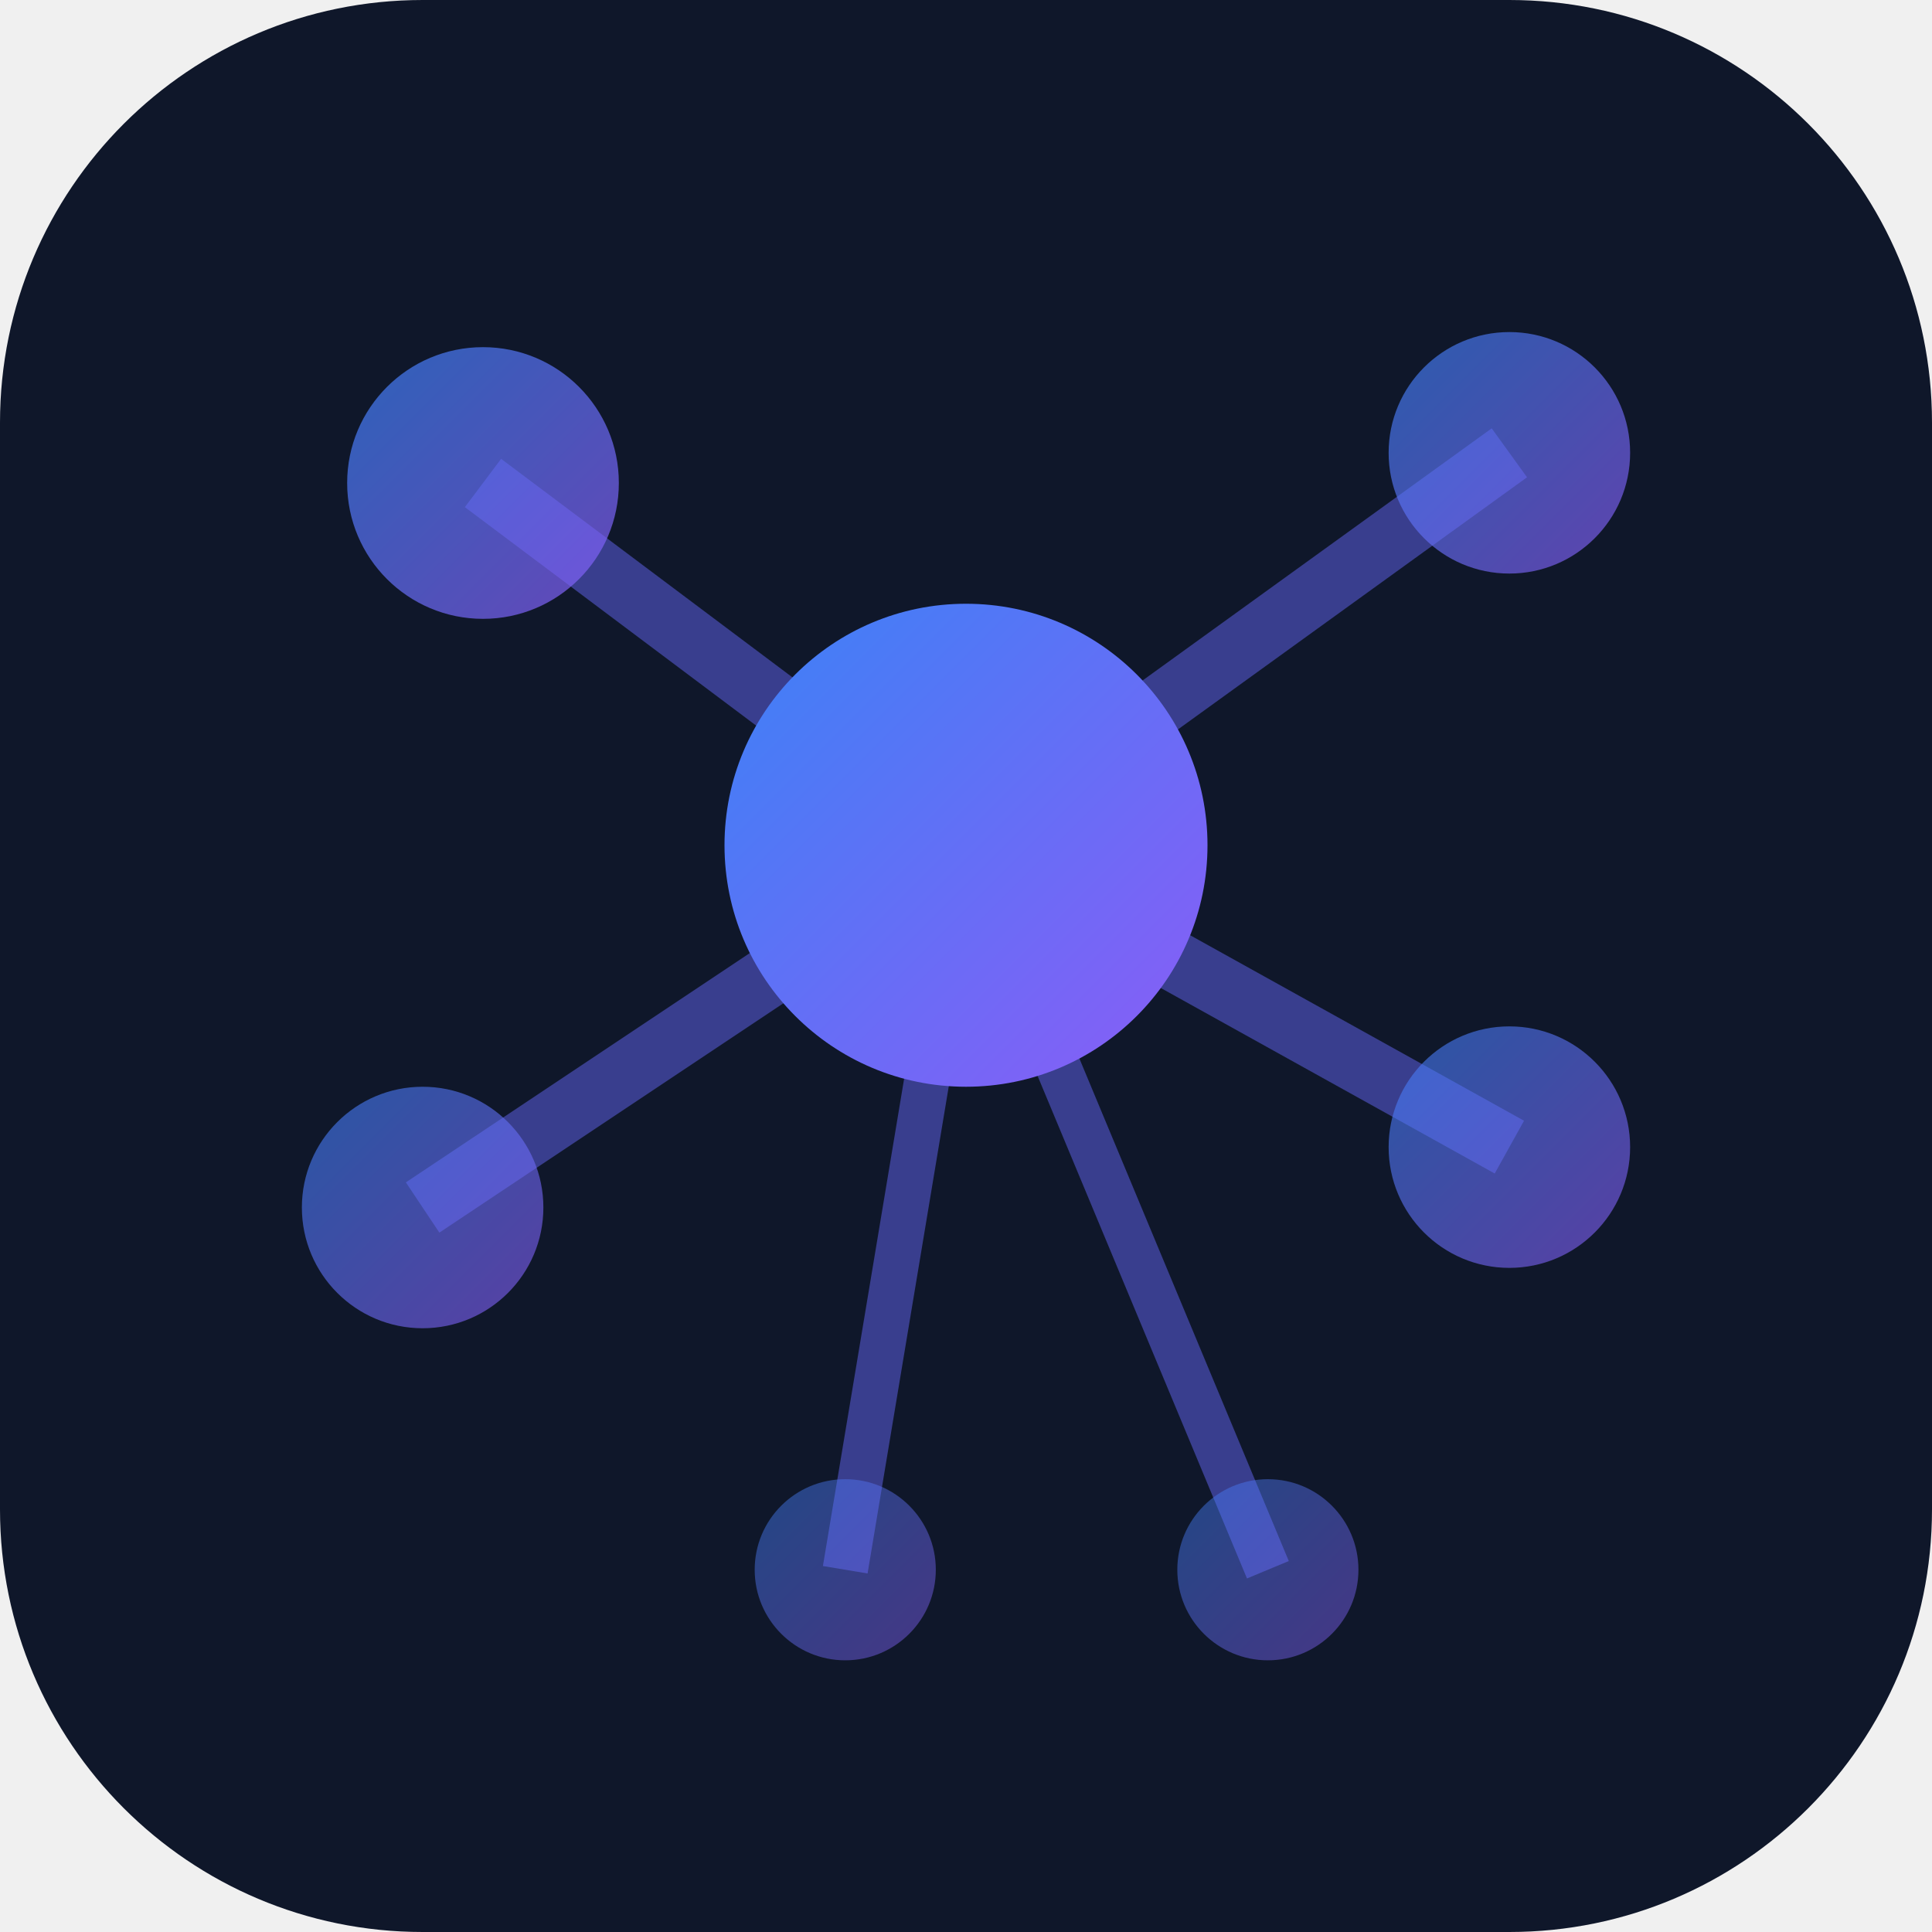
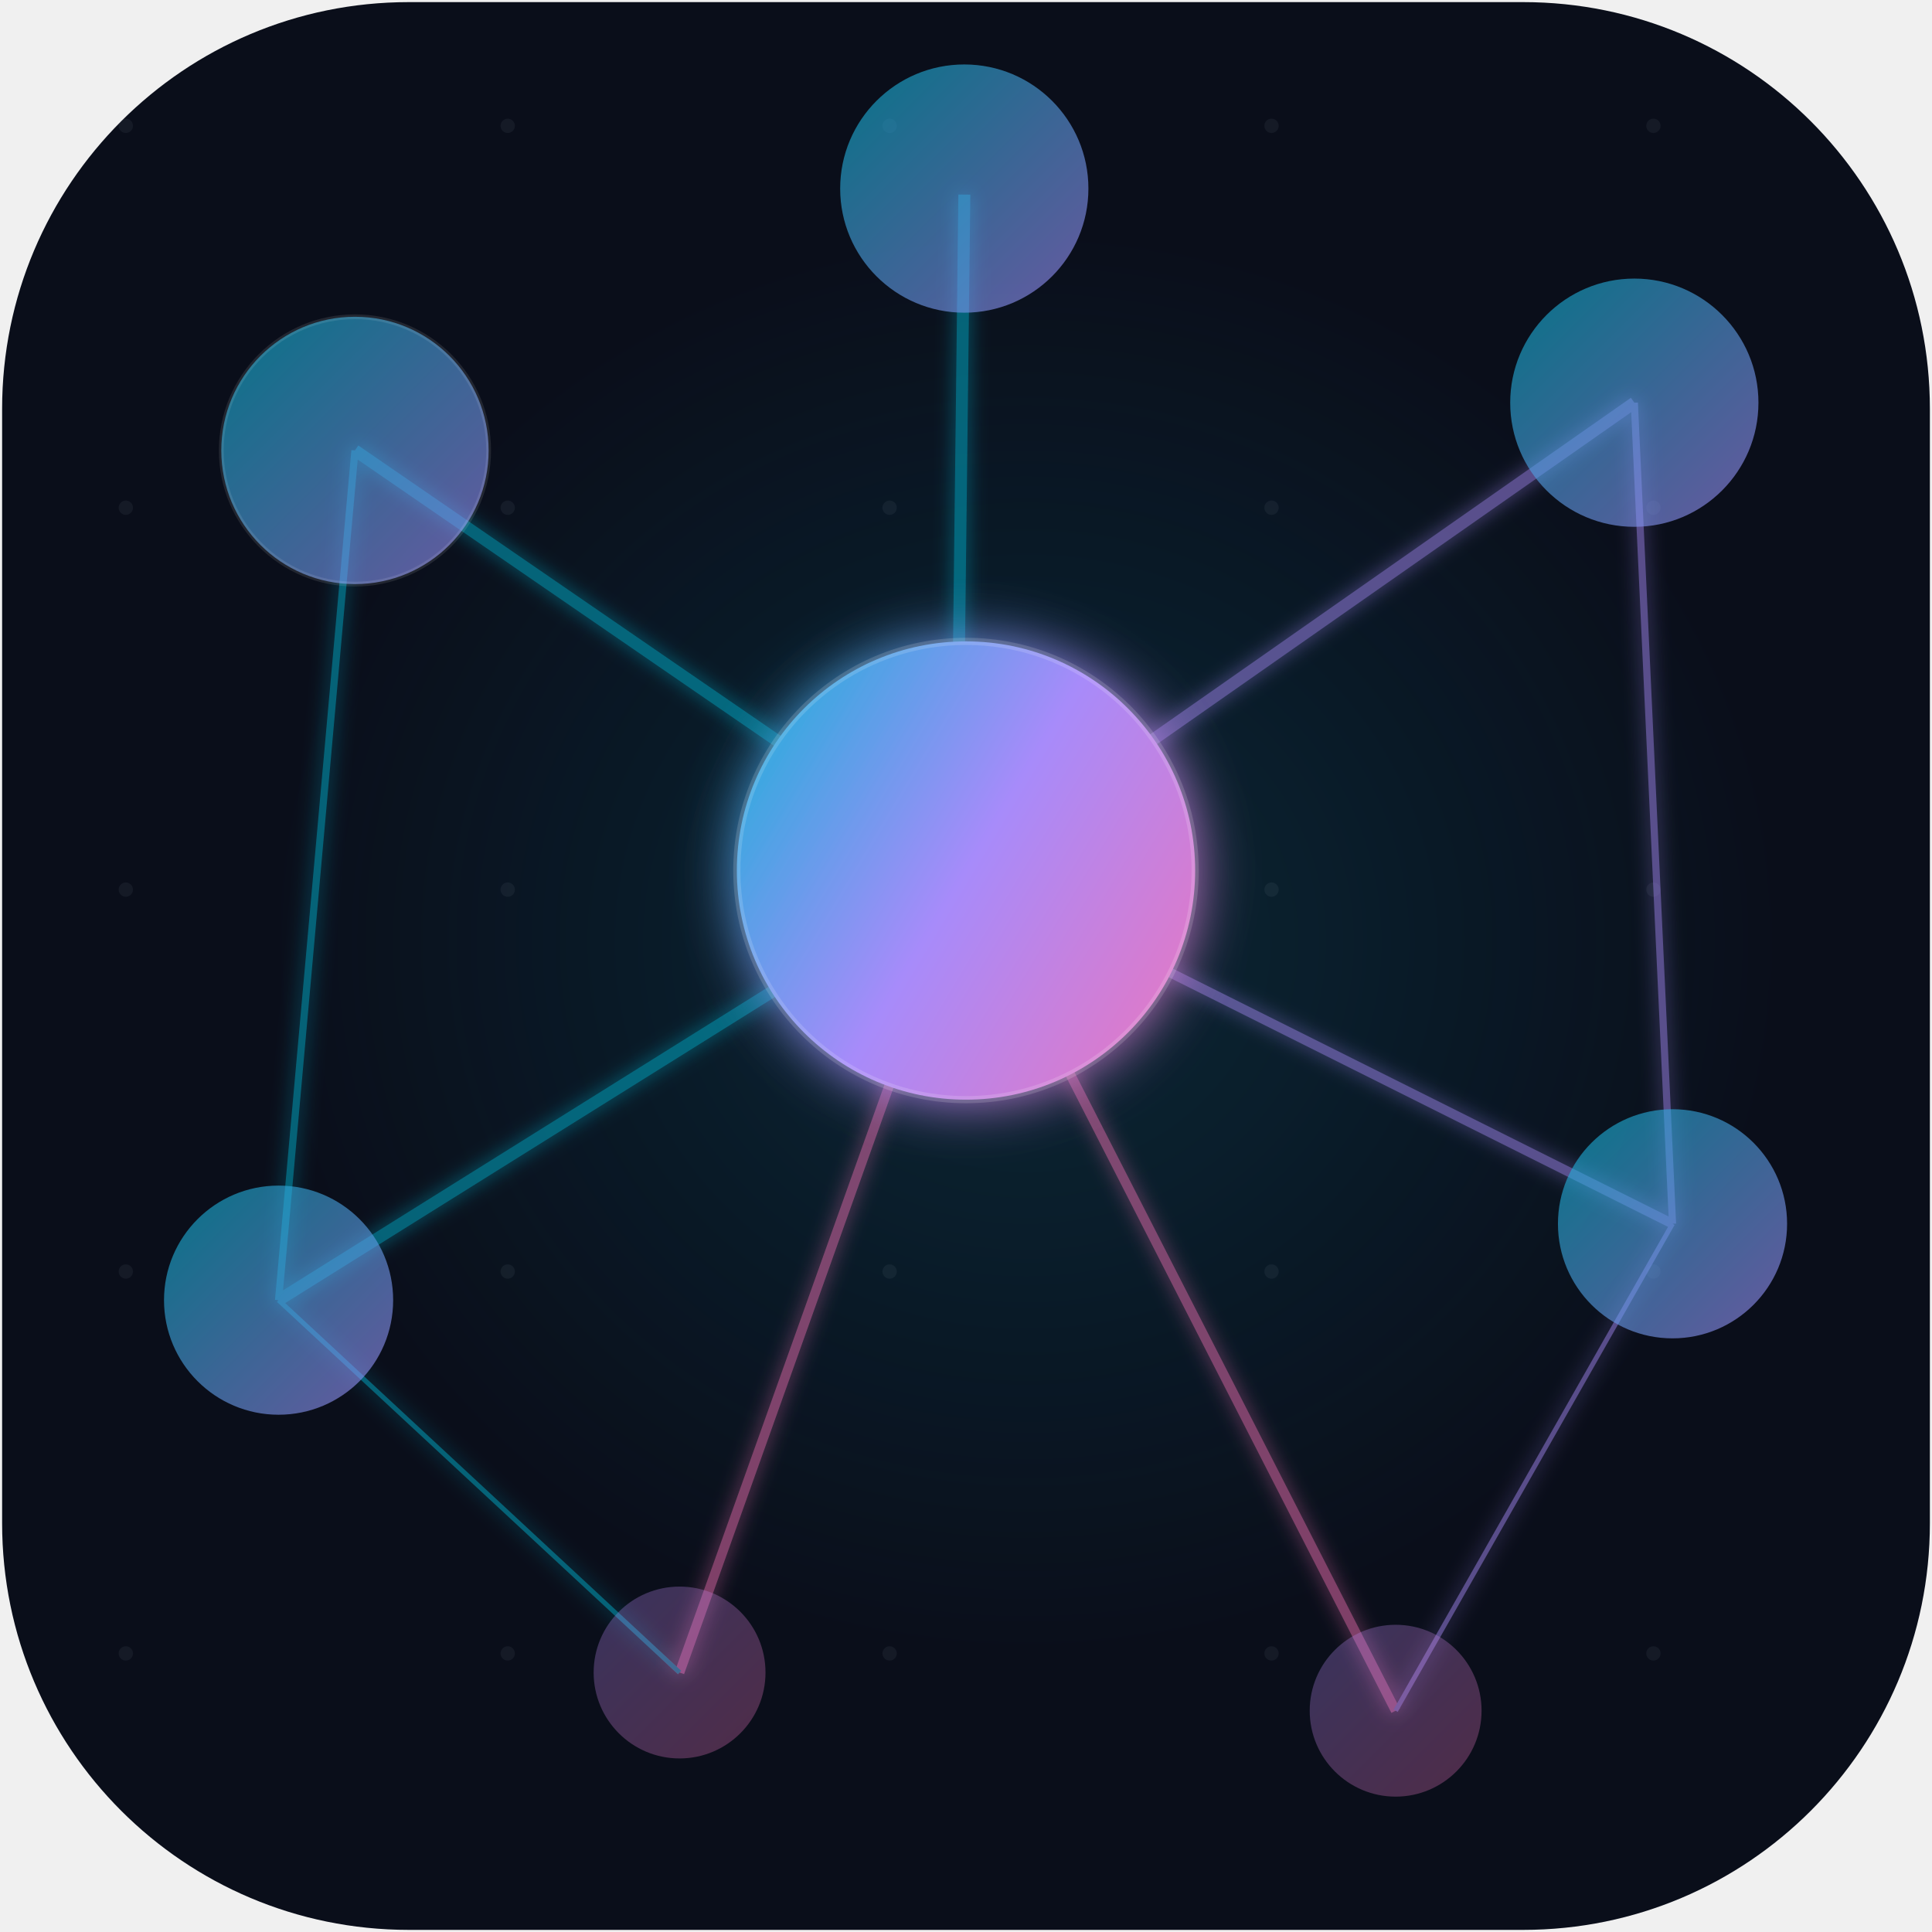
- <svg xmlns="http://www.w3.org/2000/svg" viewBox="0 0 64 64">
-   <defs>
-     <linearGradient id="g" x1="0%" y1="0%" x2="100%" y2="100%">
-       <stop offset="0%" stop-color="#3b82f6" />
-       <stop offset="100%" stop-color="#8b5cf6" />
+ <svg xmlns="http://www.w3.org/2000/svg" xmlns:xlink="http://www.w3.org/1999/xlink" viewBox="0 0 512 512" version="1.1" id="svg146">
+   <defs id="defs38">
+     <linearGradient id="core" x1="193.6" y1="198.56" x2="318.4" y2="273.44" gradientUnits="userSpaceOnUse">
+       <stop offset="0%" stop-color="#06b6d4" id="stop2" />
+       <stop offset="50%" stop-color="#a78bfa" id="stop4" />
+       <stop offset="100%" stop-color="#f472b6" id="stop6" />
    </linearGradient>
+     <linearGradient id="mid" x1="0%" y1="0%" x2="100%" y2="100%">
+       <stop offset="0%" stop-color="#06b6d4" stop-opacity="0.6" id="stop9" />
+       <stop offset="100%" stop-color="#a78bfa" stop-opacity="0.6" id="stop11" />
+     </linearGradient>
+     <linearGradient id="faint" x1="0%" y1="0%" x2="100%" y2="100%">
+       <stop offset="0%" stop-color="#a78bfa" stop-opacity="0.3" id="stop14" />
+       <stop offset="100%" stop-color="#f472b6" stop-opacity="0.3" id="stop16" />
+     </linearGradient>
+     <radialGradient id="glow" cx="244.086" cy="230.738" r="188.786" gradientTransform="matrix(0.8410521,0,0,0.7918494,63.32015,68.19902)" fx="244.086" fy="230.738" gradientUnits="userSpaceOnUse">
+       <stop offset="0%" stop-color="#06b6d4" stop-opacity="0.15" id="stop19" />
+       <stop offset="100%" stop-color="#06b6d4" stop-opacity="0" id="stop21" />
+     </radialGradient>
+     <filter id="softglow" x="-0.15" y="-0.15" width="1.3" height="1.3">
+       <feGaussianBlur stdDeviation="6" result="blur" id="feGaussianBlur24" />
+       <feComposite in="SourceGraphic" in2="blur" operator="over" id="feComposite26" />
+     </filter>
+     <filter id="edgeglow" x="-0.019" y="-0.015" width="1.038" height="1.032">
+       <feGaussianBlur in="SourceGraphic" stdDeviation="2" result="blur" id="feGaussianBlur29" />
+       <feMerge id="feMerge35">
+         <feMergeNode in="blur" id="feMergeNode31" />
+         <feMergeNode in="SourceGraphic" id="feMergeNode33" />
+       </feMerge>
+     </filter>
+     <linearGradient id="mid-3" x1="370" y1="112" x2="422" y2="164" gradientUnits="userSpaceOnUse" gradientTransform="translate(-140.3579,-44.85479)">
+       <stop offset="0%" stop-color="#06b6d4" stop-opacity="0.6" id="stop9-6" />
+       <stop offset="100%" stop-color="#a78bfa" stop-opacity="0.6" id="stop11-7" />
+     </linearGradient>
+     <linearGradient xlink:href="#mid" id="linearGradient2704" x1="100" y1="120" x2="156" y2="176" gradientUnits="userSpaceOnUse" />
+     <linearGradient xlink:href="#mid" id="linearGradient2706" x1="370" y1="112" x2="422" y2="164" gradientUnits="userSpaceOnUse" />
+     <linearGradient xlink:href="#mid" id="linearGradient2708" x1="88" y1="302" x2="136" y2="350" gradientUnits="userSpaceOnUse" />
+     <linearGradient xlink:href="#mid" id="linearGradient2710" x1="380" y1="286" x2="428" y2="334" gradientUnits="userSpaceOnUse" />
+     <linearGradient xlink:href="#faint" id="linearGradient2712" x1="178" y1="386" x2="214" y2="422" gradientUnits="userSpaceOnUse" />
+     <linearGradient xlink:href="#faint" id="linearGradient2714" x1="328" y1="394" x2="364" y2="430" gradientUnits="userSpaceOnUse" />
  </defs>
-   <rect width="64" height="64" rx="14" fill="#0f172a" />
-   <line x1="32" y1="28" x2="16" y2="16" stroke="#6366f1" stroke-width="2" opacity="0.5" />
-   <line x1="32" y1="28" x2="50" y2="15" stroke="#6366f1" stroke-width="2" opacity="0.5" />
-   <line x1="32" y1="28" x2="14" y2="40" stroke="#6366f1" stroke-width="2" opacity="0.5" />
-   <line x1="32" y1="28" x2="50" y2="38" stroke="#6366f1" stroke-width="2" opacity="0.5" />
-   <line x1="32" y1="28" x2="28" y2="52" stroke="#6366f1" stroke-width="1.5" opacity="0.5" />
-   <line x1="32" y1="28" x2="42" y2="52" stroke="#6366f1" stroke-width="1.5" opacity="0.5" />
-   <circle cx="32" cy="28" r="8" fill="url(#g)" />
-   <circle cx="16" cy="16" r="4.5" fill="url(#g)" opacity="0.7" />
-   <circle cx="50" cy="15" r="4" fill="url(#g)" opacity="0.65" />
-   <circle cx="14" cy="40" r="4" fill="url(#g)" opacity="0.6" />
-   <circle cx="50" cy="38" r="4" fill="url(#g)" opacity="0.6" />
-   <circle cx="28" cy="52" r="3" fill="url(#g)" opacity="0.45" />
-   <circle cx="42" cy="52" r="3" fill="url(#g)" opacity="0.45" />
+   <g id="g443">
+     <g id="g2702" transform="matrix(1.265096,0,0,1.265096,-67.86459,-67.86459)">
+       <rect width="403.825" height="403.825" rx="85.182" fill="#0a0e1a" id="rect40" x="54.087" y="54.087" style="stroke-width:0.789" />
+       <ellipse cx="268.61" cy="264.197" rx="176.421" ry="166.1" fill="url(#glow)" id="ellipse42" style="fill:url(#glow);stroke-width:0.816" />
+       <g opacity="0.08" fill="#94a3b8" id="g92">
+         <circle cx="80" cy="80" r="1.5" id="circle44" />
+         <circle cx="160" cy="80" r="1.5" id="circle46" />
+         <circle cx="240" cy="80" r="1.5" id="circle48" />
+         <circle cx="320" cy="80" r="1.5" id="circle50" />
+         <circle cx="400" cy="80" r="1.5" id="circle52" />
+         <circle cx="80" cy="160" r="1.5" id="circle54" />
+         <circle cx="160" cy="160" r="1.5" id="circle56" />
+         <circle cx="240" cy="160" r="1.5" id="circle58" />
+         <circle cx="320" cy="160" r="1.5" id="circle60" />
+         <circle cx="400" cy="160" r="1.5" id="circle62" />
+         <circle cx="80" cy="240" r="1.5" id="circle64" />
+         <circle cx="160" cy="240" r="1.5" id="circle66" />
+         <circle cx="320" cy="240" r="1.5" id="circle68" />
+         <circle cx="400" cy="240" r="1.5" id="circle70" />
+         <circle cx="80" cy="320" r="1.5" id="circle72" />
+         <circle cx="160" cy="320" r="1.5" id="circle74" />
+         <circle cx="240" cy="320" r="1.5" id="circle76" />
+         <circle cx="320" cy="320" r="1.5" id="circle78" />
+         <circle cx="400" cy="320" r="1.5" id="circle80" />
+         <circle cx="80" cy="400" r="1.5" id="circle82" />
+         <circle cx="160" cy="400" r="1.5" id="circle84" />
+         <circle cx="240" cy="400" r="1.5" id="circle86" />
+         <circle cx="320" cy="400" r="1.5" id="circle88" />
+         <circle cx="400" cy="400" r="1.5" id="circle90" />
+       </g>
+       <g filter="url(#edgeglow)" opacity="0.5" id="g120">
+         <line x1="256" y1="236" x2="128" y2="148" stroke="#06b6d4" stroke-width="2.5" id="line94" />
+         <line x1="256" y1="236" x2="396" y2="138" stroke="#a78bfa" stroke-width="2.5" id="line96" />
+         <line x1="256" y1="236" x2="112" y2="326" stroke="#06b6d4" stroke-width="2.5" id="line98" />
+         <line x1="256" y1="236" x2="404" y2="310" stroke="#a78bfa" stroke-width="2" id="line100" />
+         <line x1="256" y1="236" x2="196" y2="404" stroke="#f472b6" stroke-width="2" id="line102" />
+         <line x1="256" y1="236" x2="346" y2="412" stroke="#f472b6" stroke-width="2" id="line104" />
+         <line x1="128" y1="148" x2="112" y2="326" stroke="#06b6d4" stroke-width="1.5" id="line106" />
+         <line x1="396" y1="138" x2="404" y2="310" stroke="#a78bfa" stroke-width="1.5" id="line108" />
+         <line x1="196" y1="404" x2="112" y2="326" stroke="#06b6d4" stroke-width="1" id="line110" />
+         <line x1="346" y1="412" x2="404" y2="310" stroke="#a78bfa" stroke-width="1" id="line112" />
+         <line x1="253.821" y1="249.726" x2="255.653" y2="94.405" stroke="#06b6d4" stroke-width="2.5" id="line540" />
+       </g>
+       <circle cx="256" cy="236" r="48" fill="url(#core)" filter="url(#softglow)" id="circle122" style="fill:url(#core)" />
+       <circle cx="256" cy="236" fill="none" stroke="#ffffff" stroke-width="1.5" opacity="0.15" id="circle124" r="48" />
+       <circle cx="128" cy="148" fill="url(#mid)" id="circle126" r="28" style="fill:url(#linearGradient2704)" />
+       <circle cx="128" cy="148" fill="none" stroke="#ffffff" stroke-width="1" opacity="0.1" id="circle128" r="28" />
+       <circle cx="396" cy="138" fill="url(#mid)" id="circle130" r="26" style="fill:url(#linearGradient2706)" />
+       <circle cx="255.642" cy="93.145" fill="url(#mid)" id="circle130-5" style="fill:url(#mid-3)" r="26" />
+       <circle cx="112" cy="326" fill="url(#mid)" id="circle132" r="24" style="fill:url(#linearGradient2708)" />
+       <circle cx="404" cy="310" fill="url(#mid)" id="circle134" r="24" style="fill:url(#linearGradient2710)" />
+       <circle cx="196" cy="404" fill="url(#faint)" id="circle136" r="18" style="fill:url(#linearGradient2712)" />
+       <circle cx="346" cy="412" fill="url(#faint)" id="circle138" r="18" style="fill:url(#linearGradient2714)" />
+     </g>
+   </g>
</svg>
